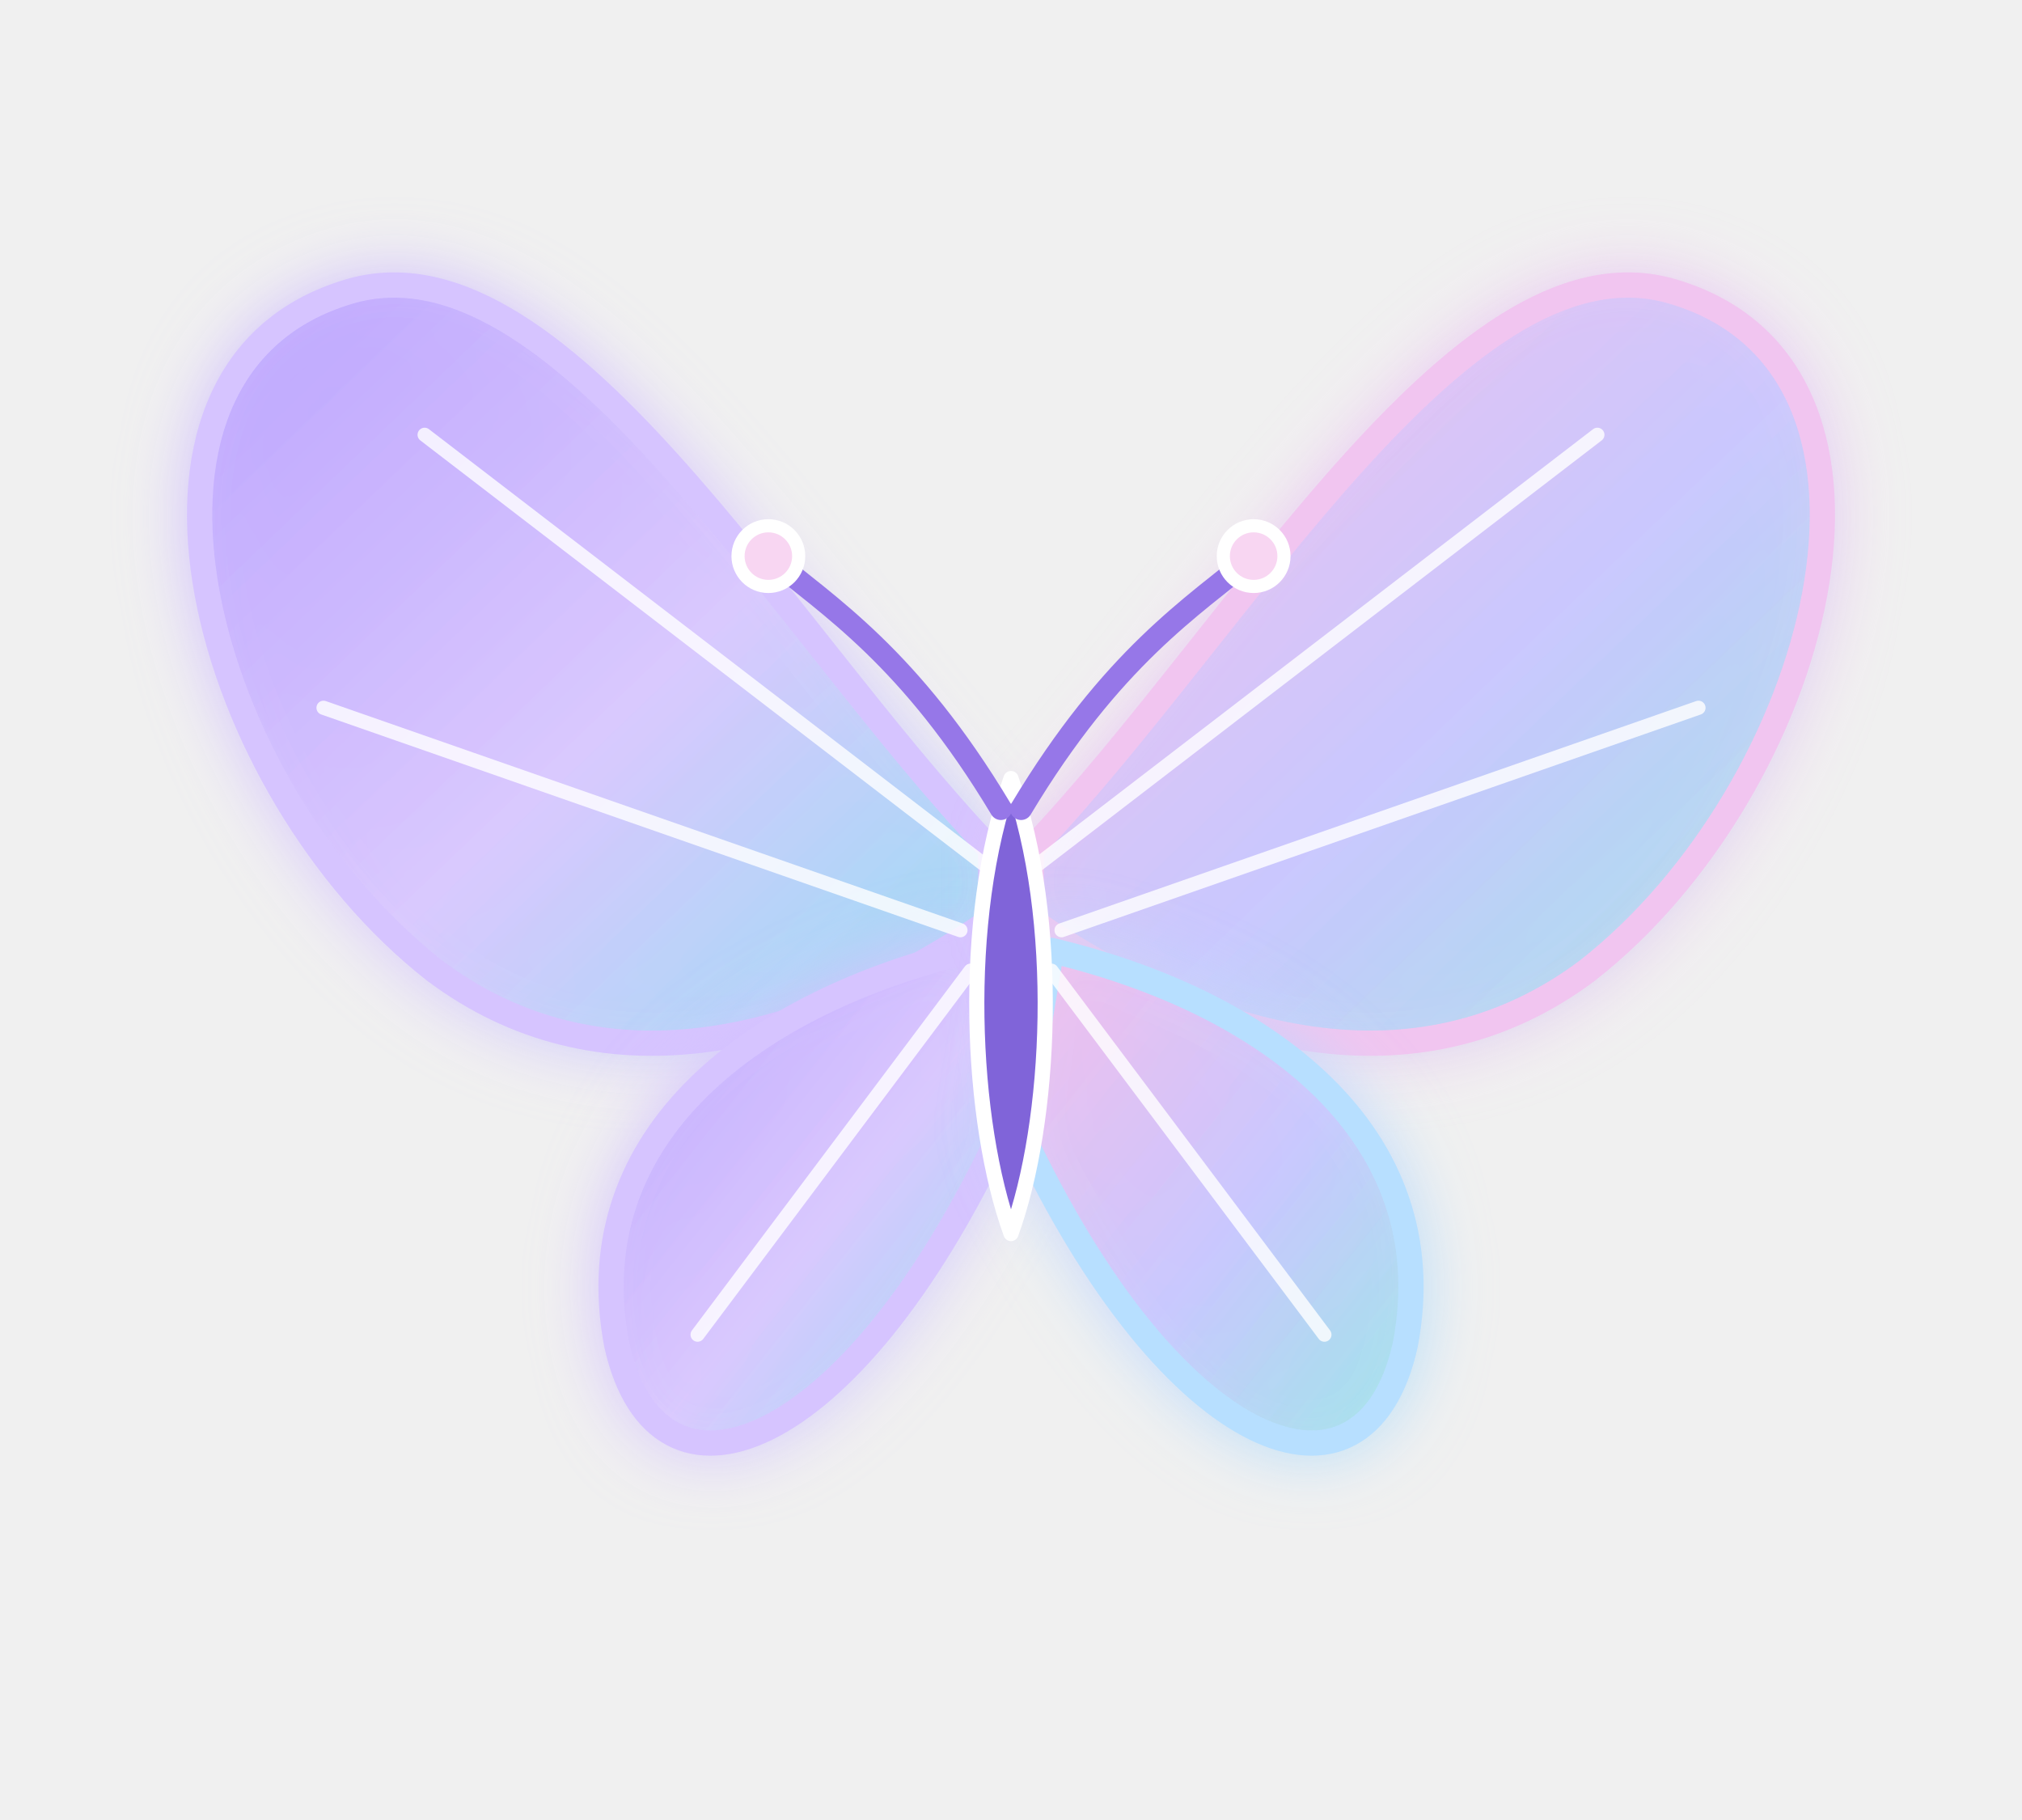
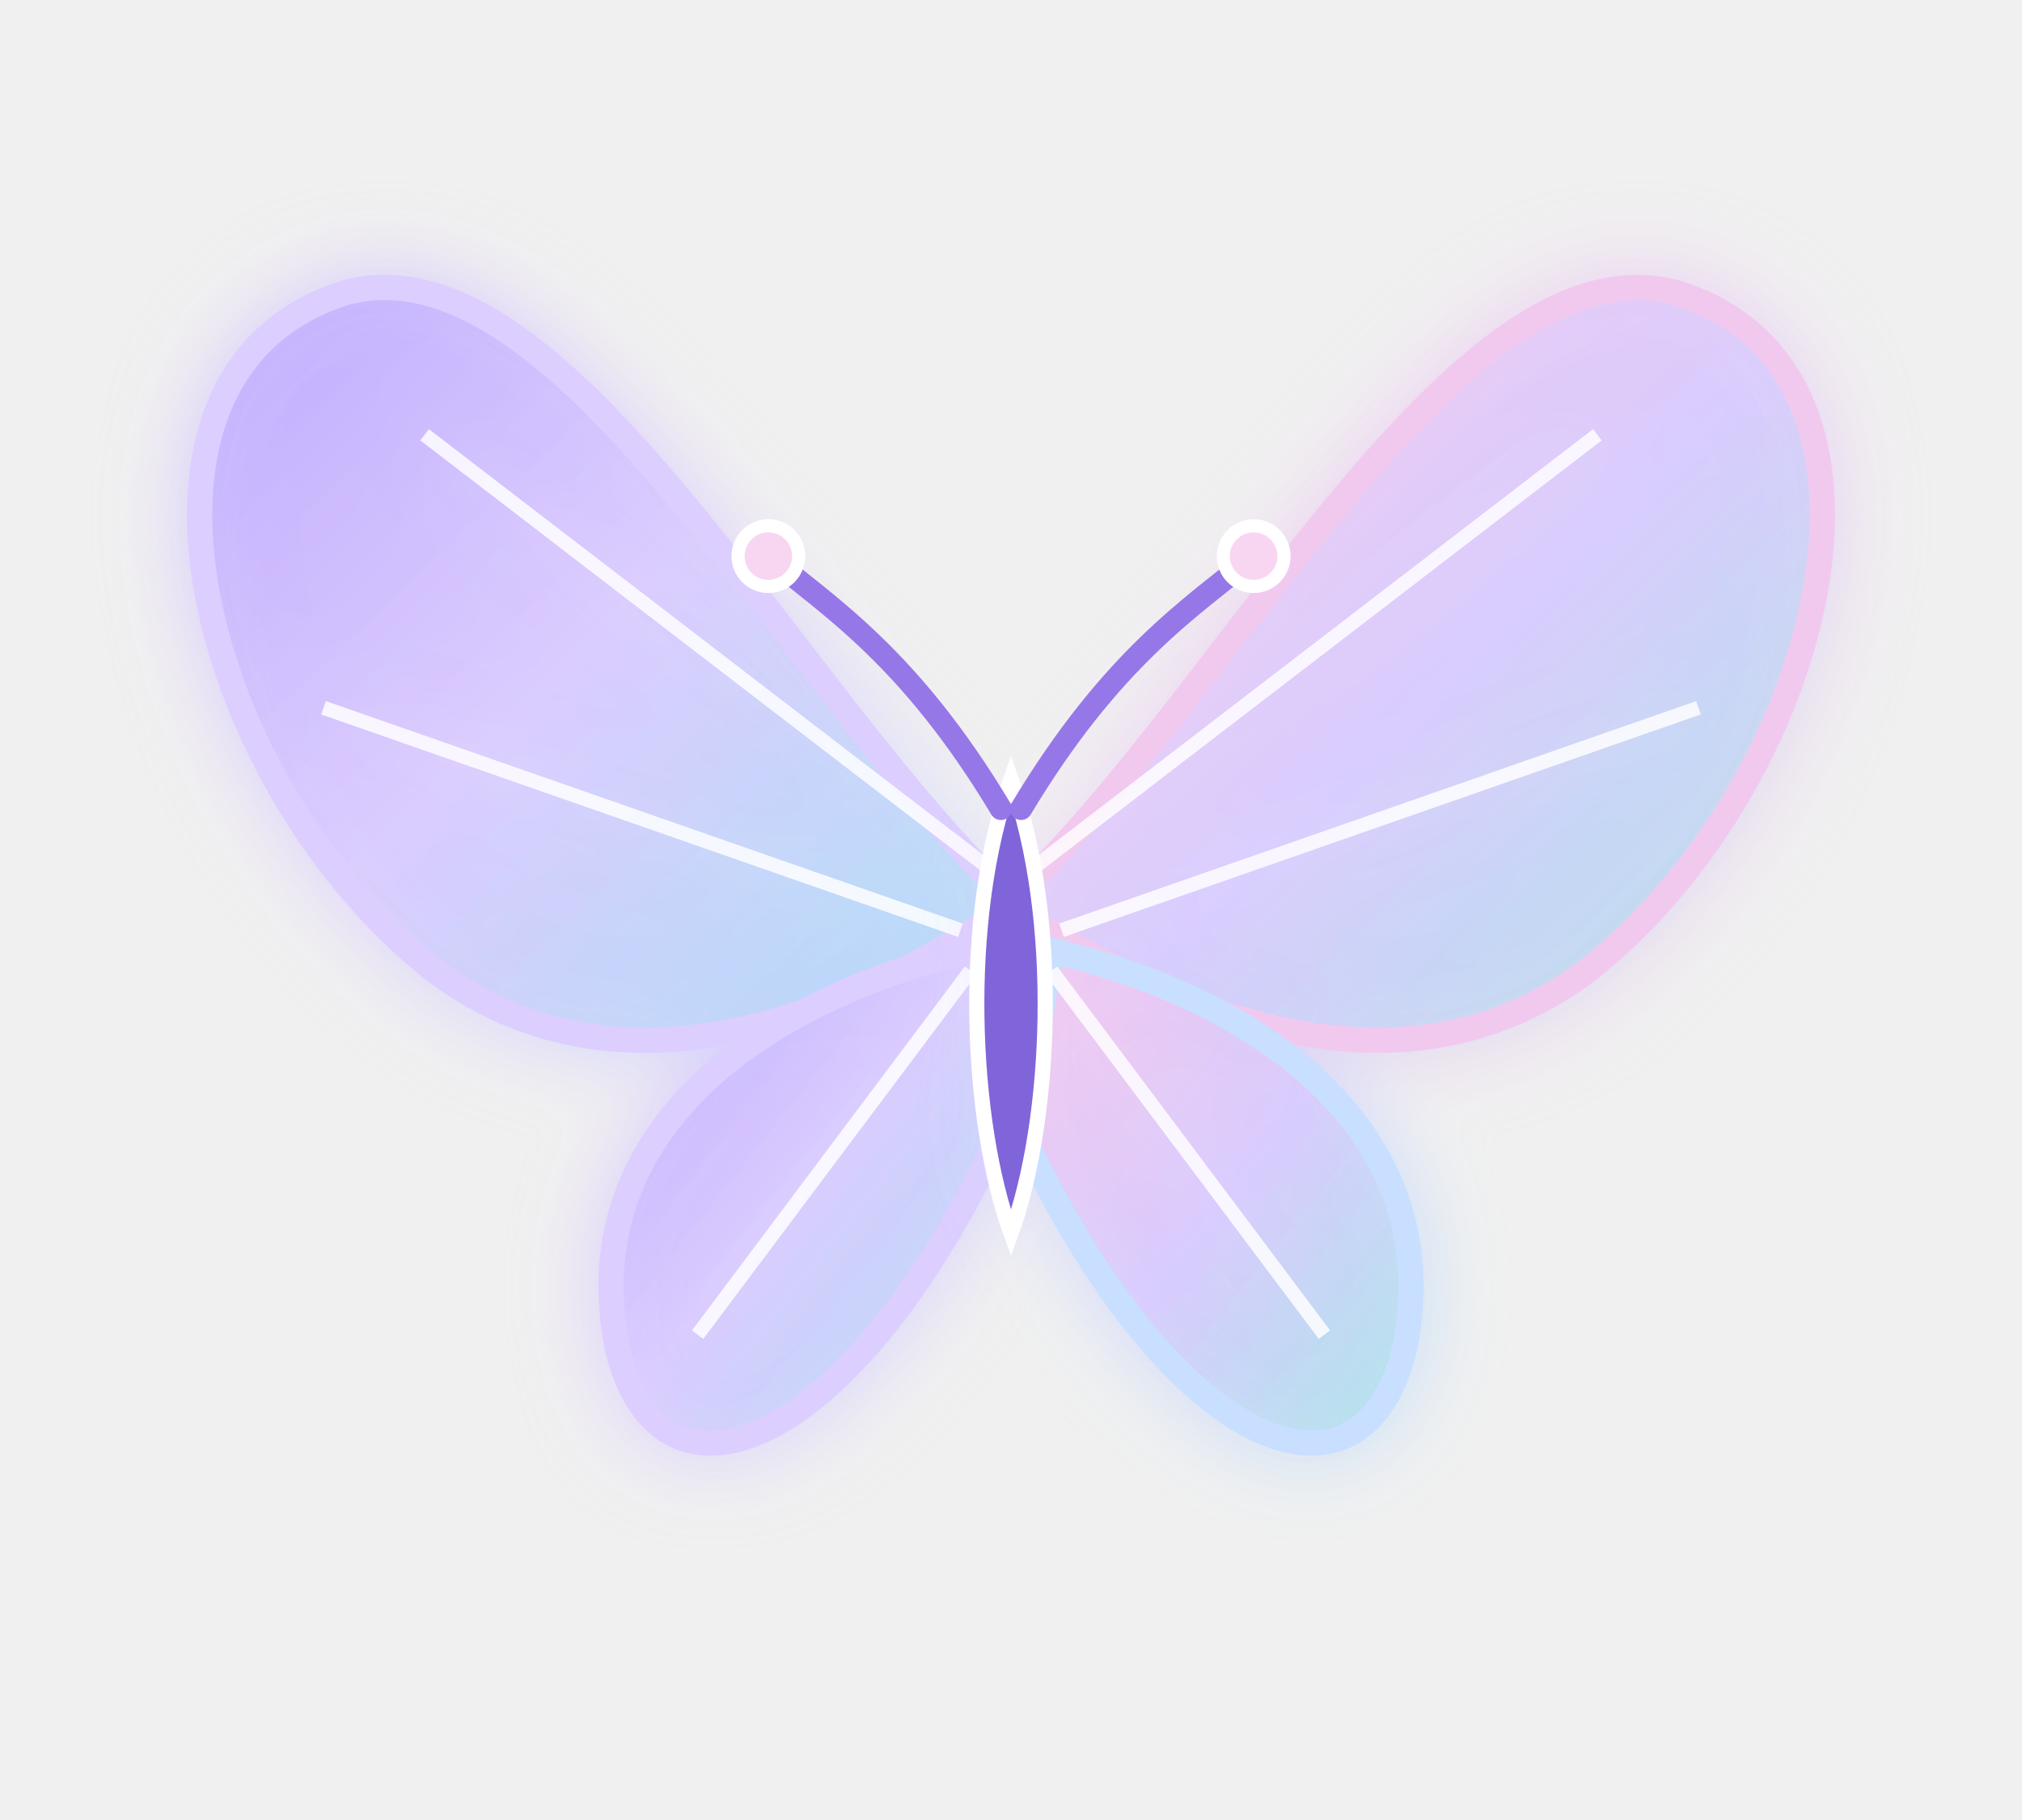
<svg xmlns="http://www.w3.org/2000/svg" viewBox="0 0 200 180">
  <defs>
-     <linearGradient id="wingLeft" x1="0" y1="0" x2="1" y2="1">
-       <stop offset="0%" stop-color="#B9A0FF" />
-       <stop offset="55%" stop-color="#D9C7FF" />
-       <stop offset="100%" stop-color="#91DDF4" />
+     <linearGradient id="wingLilac" x1="0" y1="0" x2="1" y2="1">
+       <stop offset="0%" stop-color="#BBA5FF" />
+       <stop offset="48%" stop-color="#D9C9FF" />
+       <stop offset="100%" stop-color="#A8DDF8" />
    </linearGradient>
-     <linearGradient id="wingRight" x1="0" y1="0" x2="1" y2="1">
-       <stop offset="0%" stop-color="#F5BCEB" />
-       <stop offset="55%" stop-color="#C8C6FF" />
-       <stop offset="100%" stop-color="#9BE5E7" />
+     <linearGradient id="wingPink" x1="0" y1="0" x2="1" y2="1">
+       <stop offset="0%" stop-color="#F7C5ED" />
+       <stop offset="52%" stop-color="#D7C9FF" />
+       <stop offset="100%" stop-color="#A8E5E8" />
    </linearGradient>
-     <filter id="glow" x="-50%" y="-50%" width="200%" height="200%">
-       <feGaussianBlur stdDeviation="3.2" result="blur" />
+     <filter id="softGlow" x="-60%" y="-60%" width="220%" height="220%">
+       <feGaussianBlur stdDeviation="4" result="blur" />
      <feMerge>
        <feMergeNode in="blur" />
        <feMergeNode in="SourceGraphic" />
      </feMerge>
    </filter>
  </defs>
-   <g stroke-linejoin="round" stroke-linecap="round">
-     <path d="M98 84       C77 62 55 22 34 29       C9 37 20 78 43 96       C59 108 79 104 98 91 Z" fill="url(#wingLeft)" fill-opacity=".78" stroke="#D6C4FF" stroke-width="2.5" filter="url(#glow)" />
-     <path d="M96 94       C75 99 57 112 61 133       C65 151 84 144 99 112 Z" fill="url(#wingLeft)" fill-opacity=".8" stroke="#D6C4FF" stroke-width="2.5" filter="url(#glow)" />
-     <path d="M102 84       C123 62 145 22 166 29       C191 37 180 78 157 96       C141 108 121 104 102 91 Z" fill="url(#wingRight)" fill-opacity=".78" stroke="#F1C5F0" stroke-width="2.5" filter="url(#glow)" />
-     <path d="M104 94       C125 99 143 112 139 133       C135 151 116 144 101 112 Z" fill="url(#wingRight)" fill-opacity=".8" stroke="#B7DFFF" stroke-width="2.5" filter="url(#glow)" />
-     <g fill="none" stroke="#FFFFFF" stroke-opacity=".8" stroke-width="1.4">
+   <g class="wing-left" filter="url(#softGlow)">
+     <path d="M98 87          C77 66 55 23 34 29          C9 37 20 78 43 96          C59 108 79 103 98 91 Z" fill="url(#wingLilac)" fill-opacity=".72" stroke="#DCCEFF" stroke-width="2.5" />
+     <path d="M96 94          C75 99 57 112 61 133          C65 151 84 144 99 112 Z" fill="url(#wingLilac)" fill-opacity=".76" stroke="#DCCEFF" stroke-width="2.5" />
+     <g fill="none" stroke="#FFFFFF" stroke-opacity=".82" stroke-width="1.4">
      <path d="M98 86 L42 43" />
      <path d="M95 92 L32 70" />
      <path d="M96 96 L69 132" />
+     </g>
+   </g>
+   <g class="wing-right" filter="url(#softGlow)">
+     <path d="M102 87          C123 66 145 23 166 29          C191 37 180 78 157 96          C141 108 121 103 102 91 Z" fill="url(#wingPink)" fill-opacity=".72" stroke="#F1C9EF" stroke-width="2.5" />
+     <path d="M104 94          C125 99 143 112 139 133          C135 151 116 144 101 112 Z" fill="url(#wingPink)" fill-opacity=".76" stroke="#C8DFFF" stroke-width="2.5" />
+     <g fill="none" stroke="#FFFFFF" stroke-opacity=".82" stroke-width="1.4">
      <path d="M102 86 L158 43" />
      <path d="M105 92 L168 70" />
      <path d="M104 96 L131 132" />
    </g>
-     <path d="M100 77 C95 91 96 111 100 122       C104 111 105 91 100 77 Z" fill="#8064D9" stroke="#FFFFFF" stroke-width="1.5" />
-     <g fill="none" stroke="#9677E8" stroke-width="2.2">
+   </g>
+   <g class="butterfly-body">
+     <path d="M100 77          C95 91 96 111 100 122          C104 111 105 91 100 77 Z" fill="#8064D9" stroke="#FFFFFF" stroke-width="1.5" />
+     <g fill="none" stroke="#9677E8" stroke-width="2.2" stroke-linecap="round">
      <path d="M99 80 C90 65 82 60 76 55" />
      <path d="M101 80 C110 65 118 60 124 55" />
    </g>
    <g fill="#F8D6F2" stroke="#FFFFFF" stroke-width="1.3">
      <circle cx="76" cy="55" r="3" />
      <circle cx="124" cy="55" r="3" />
    </g>
  </g>
</svg>
